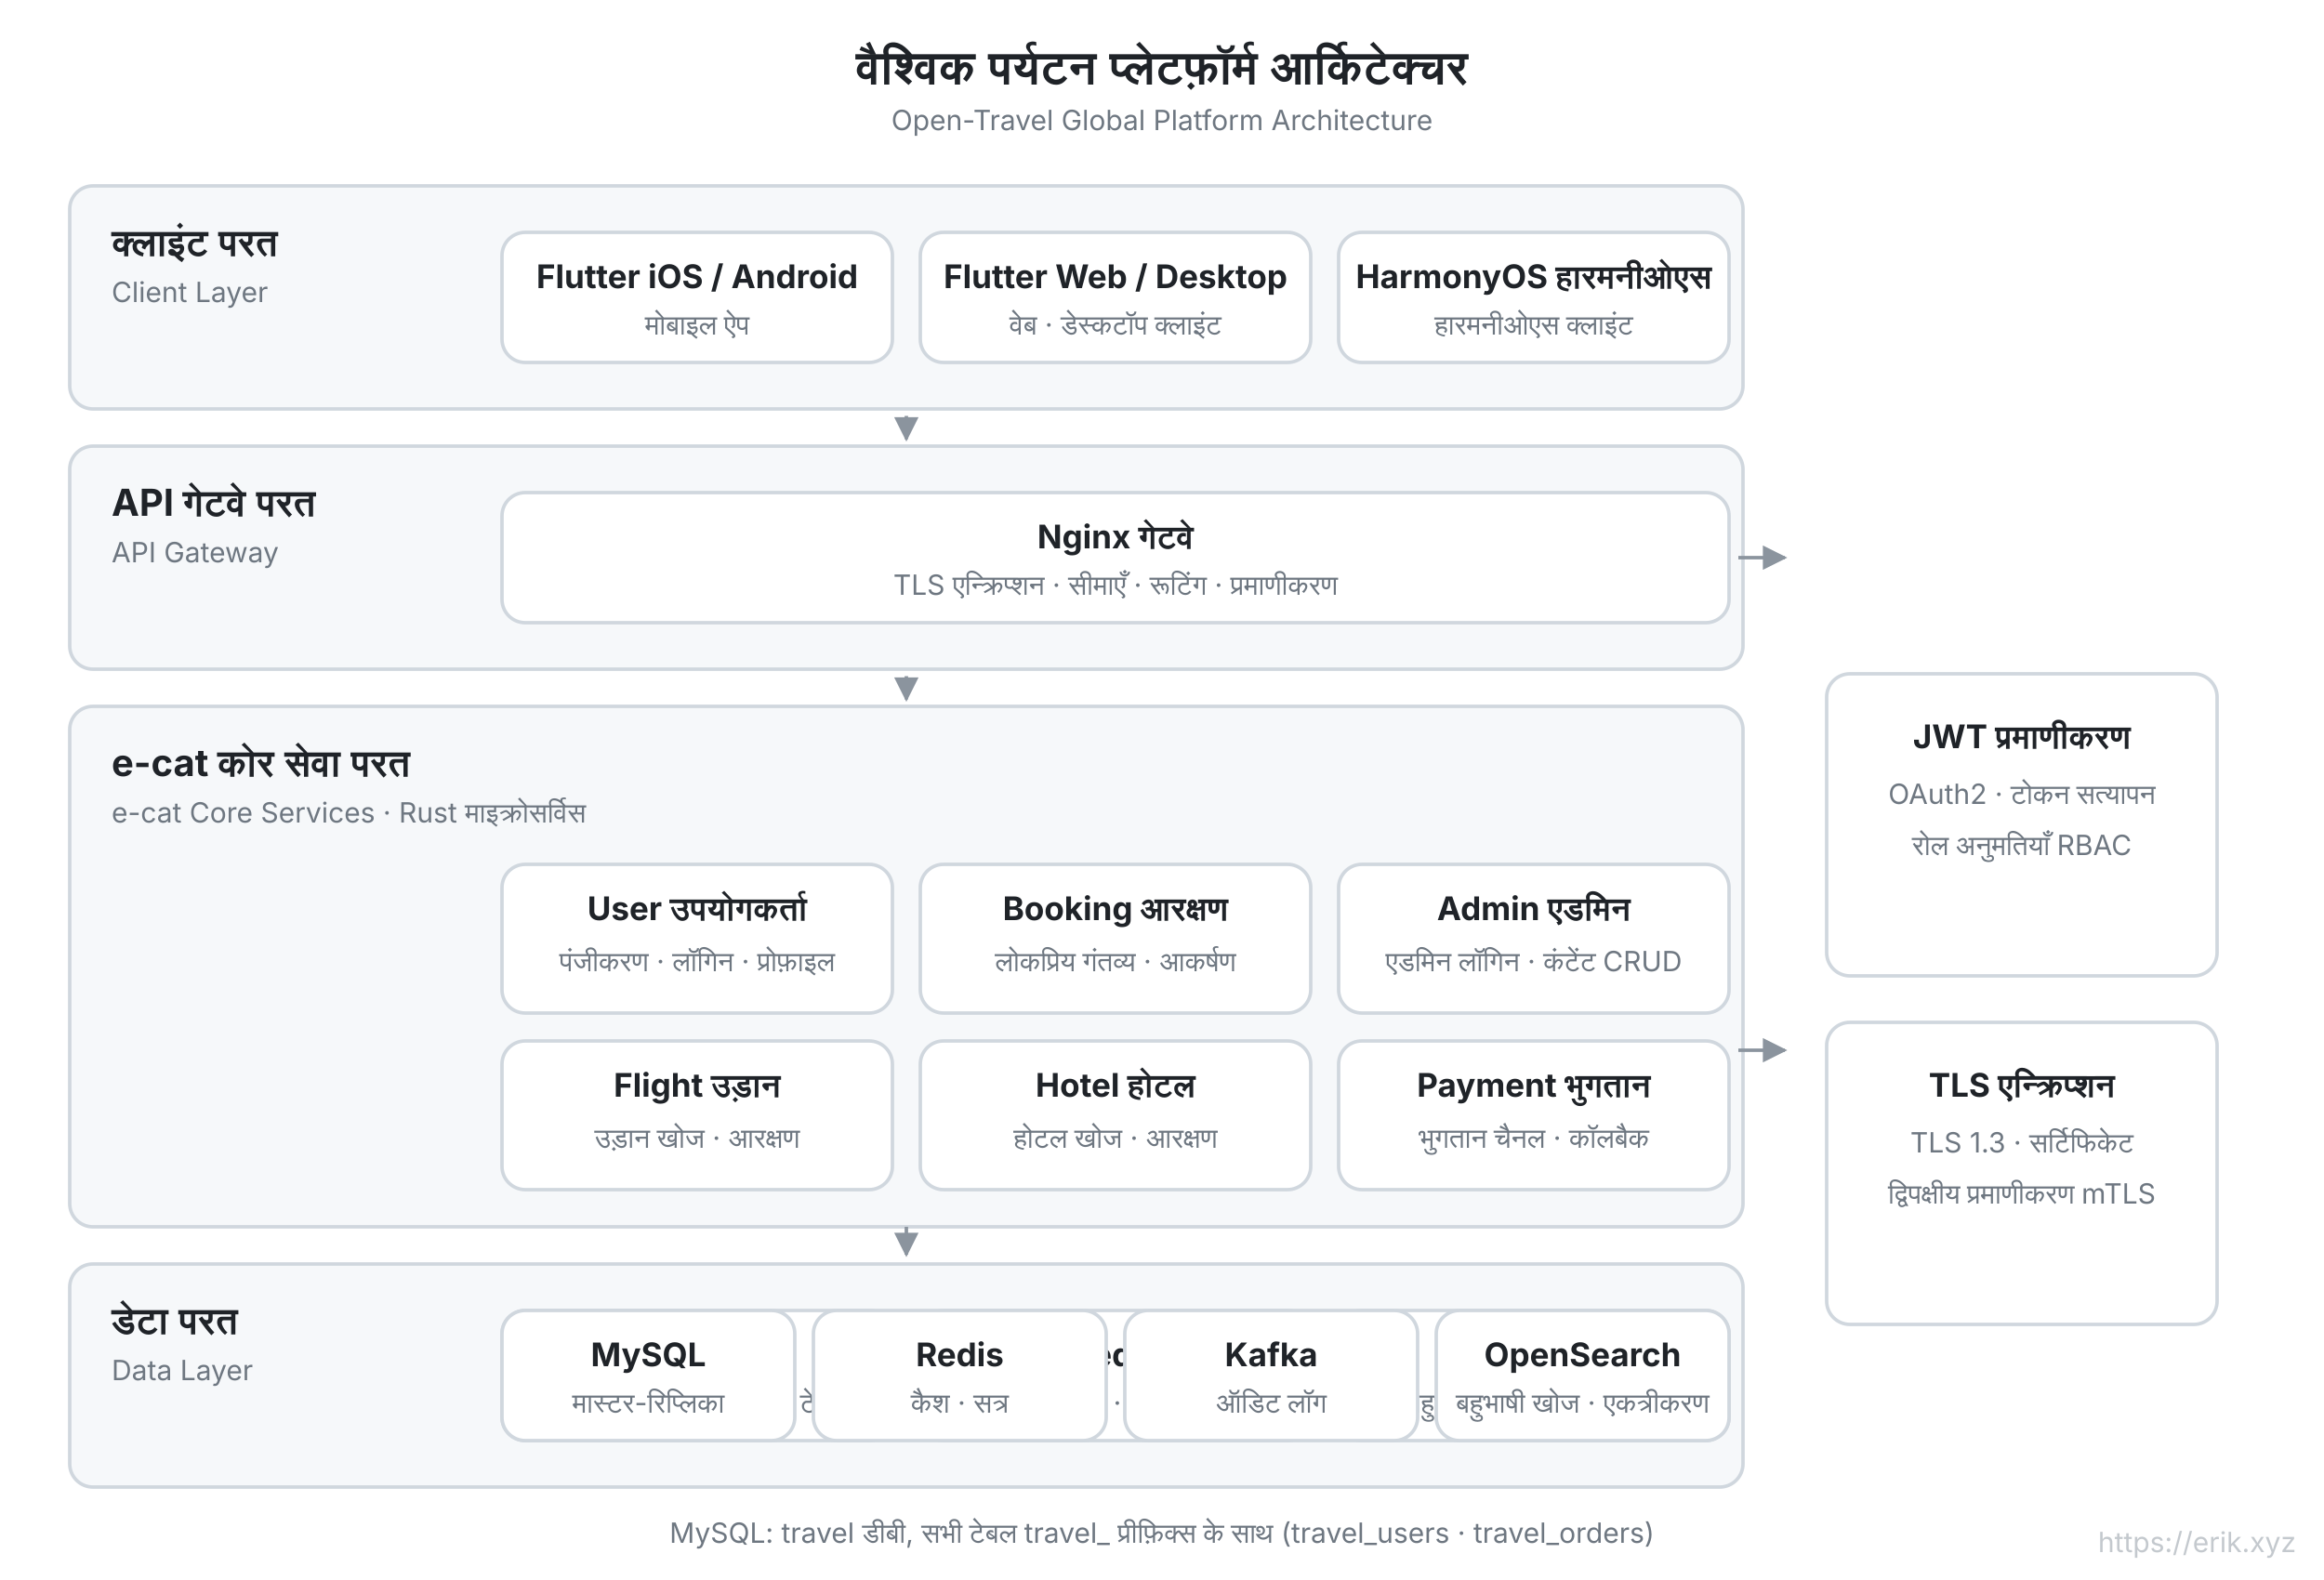
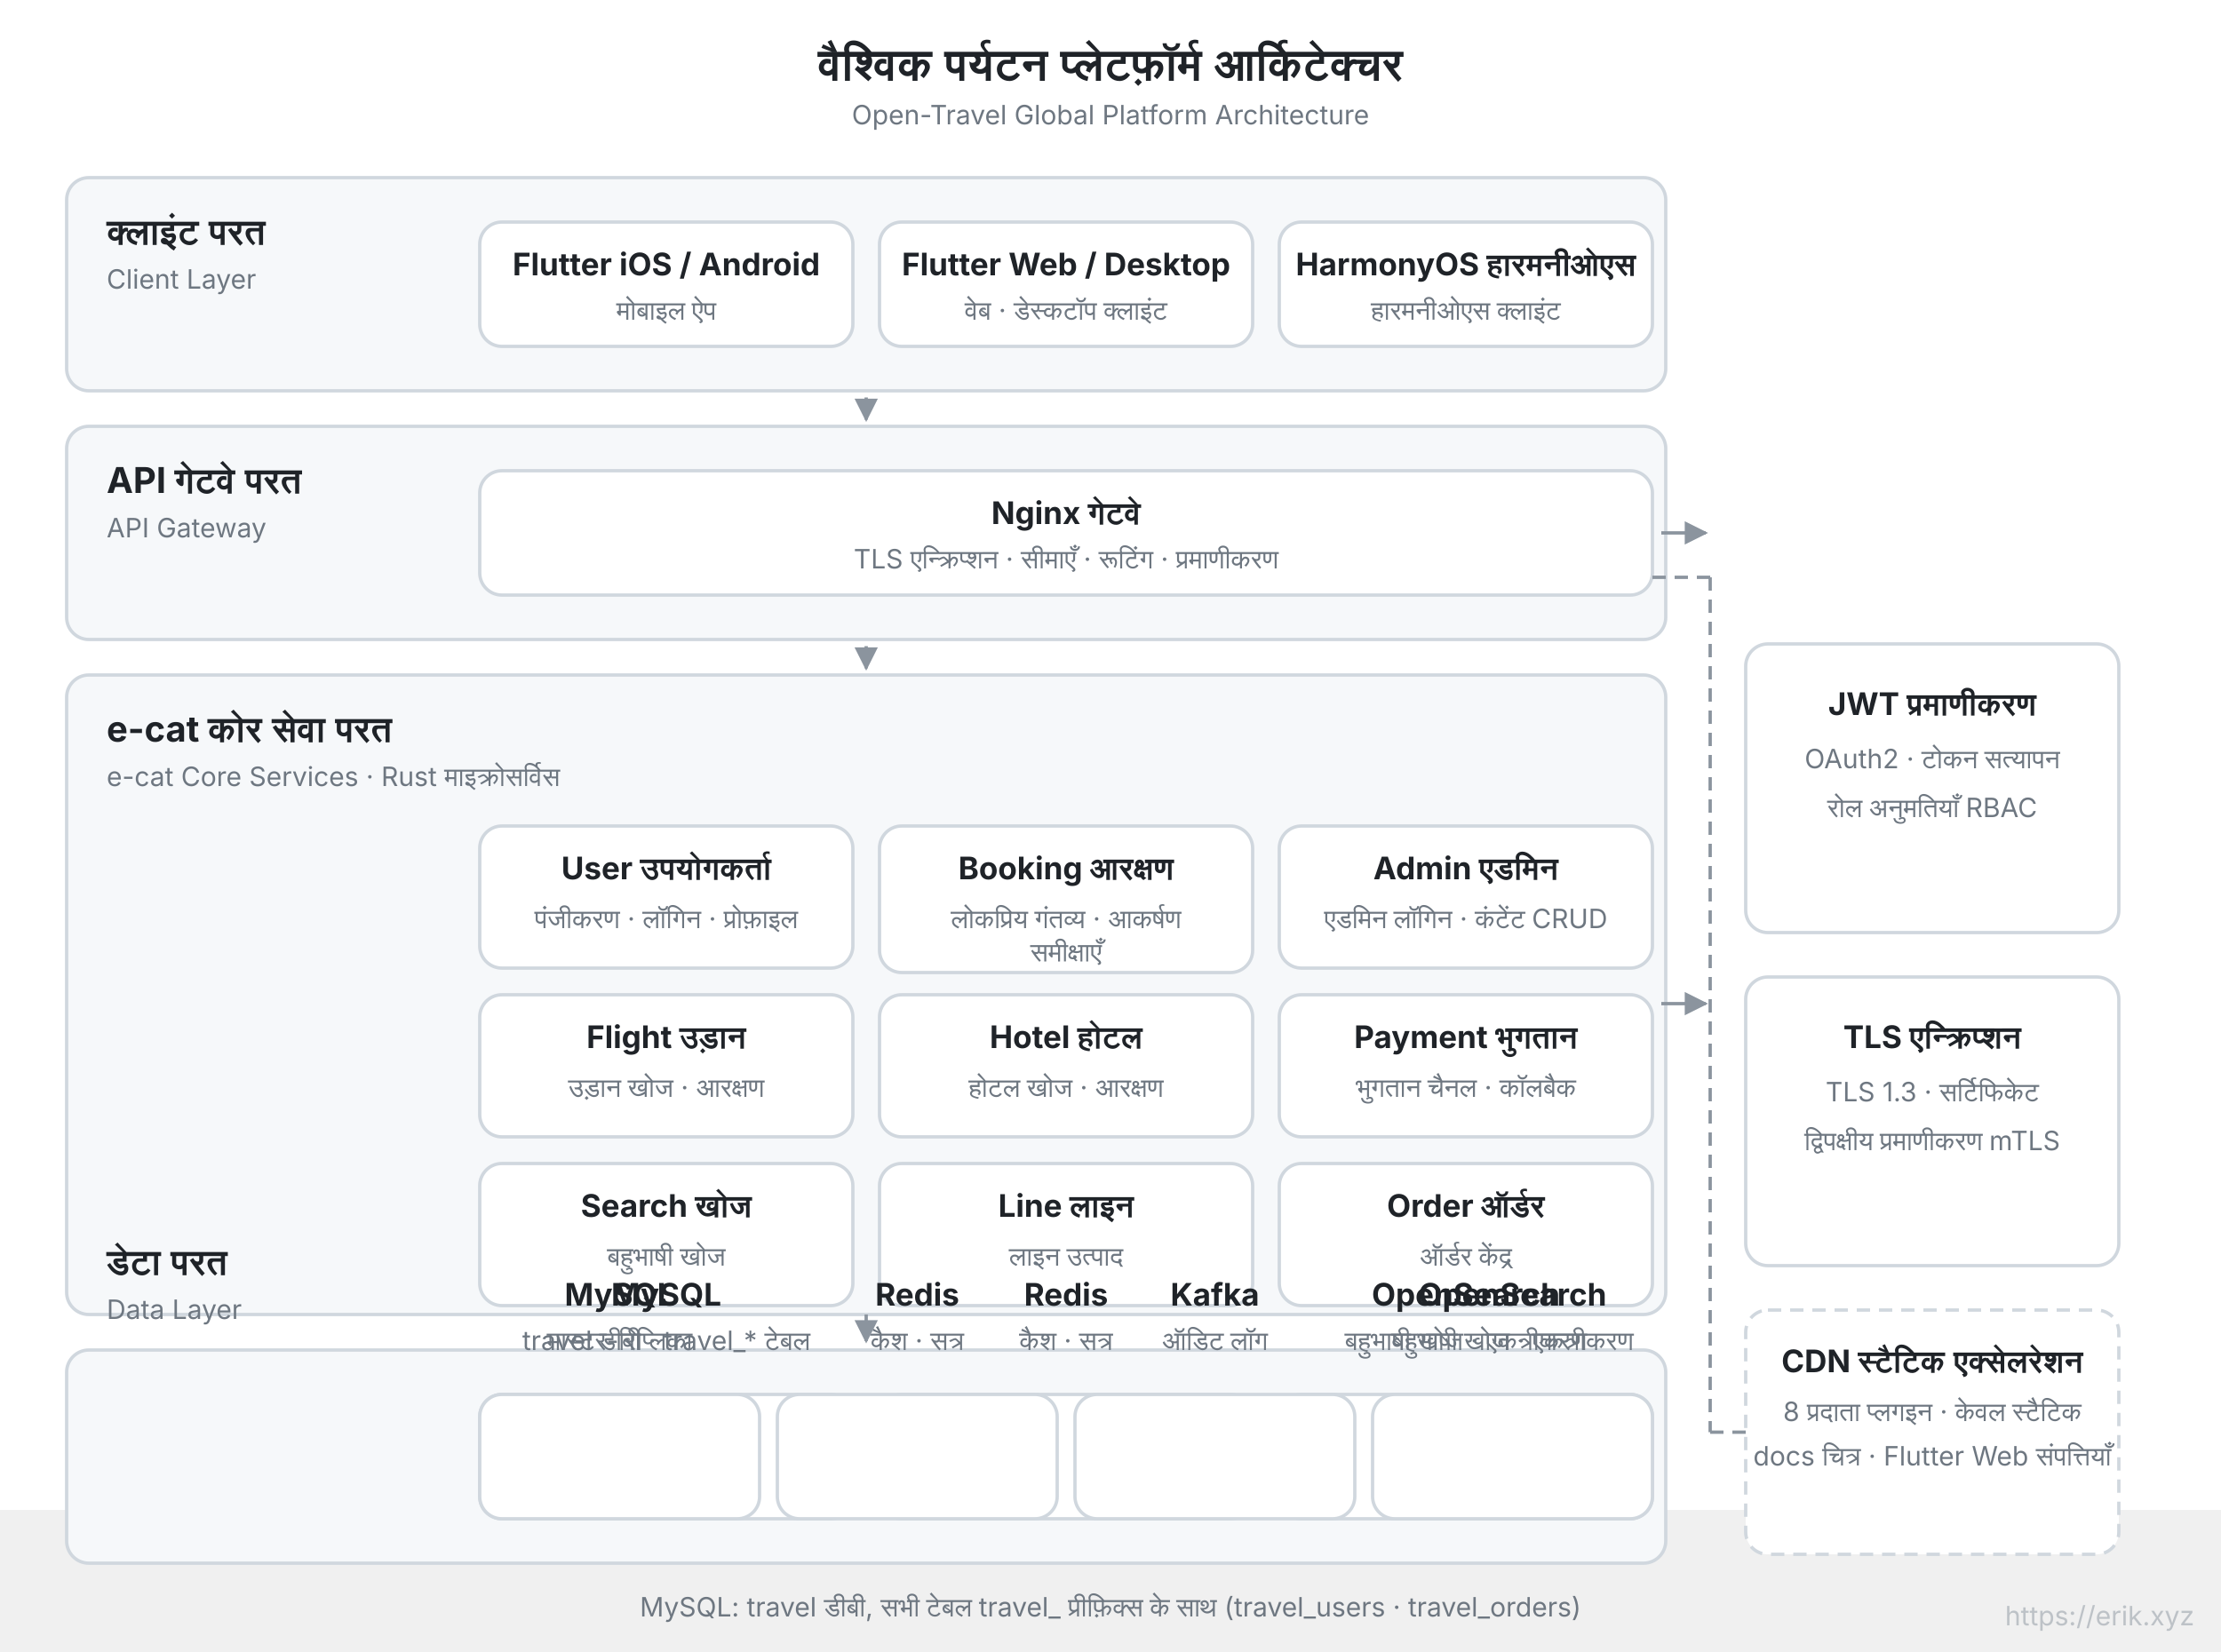
- <svg xmlns="http://www.w3.org/2000/svg" width="1000" height="680" viewBox="0 0 1000 680">
+ <svg xmlns="http://www.w3.org/2000/svg" width="1000" height="744" viewBox="0 0 1000 744">
  <defs>
    <marker id="arrow" viewBox="0 0 10 10" refX="9" refY="5" markerWidth="7" markerHeight="7" orient="auto-start-reverse">
      <path d="M 0 0 L 10 5 L 0 10 z" fill="#8b949e" />
    </marker>
    <style>
      text { font-family: system-ui, -apple-system, 'Segoe UI', sans-serif; }
      .t-title { font-size: 20px; font-weight: 700; fill: #1f2328; }
      .t-sub  { font-size: 12px; fill: #6e7781; }
      .t-h    { font-size: 16px; font-weight: 700; fill: #1f2328; }
      .t-h2   { font-size: 14px; font-weight: 700; fill: #1f2328; }
      .t-m    { font-size: 14px; font-weight: 700; fill: #1f2328; }
      .t-s    { font-size: 12px; fill: #6e7781; }
      .panel  { fill: #f6f8fa; stroke: #d0d7de; stroke-width: 1.5; rx: 10; }
      .box    { fill: #ffffff; stroke: #d0d7de; stroke-width: 1.5; rx: 10; }
      .arrow  { stroke: #8b949e; stroke-width: 1.5; marker-end: url(#arrow); }
    </style>
  </defs>
  <rect width="1000" height="680" fill="#ffffff" />
  <text x="500" y="36" text-anchor="middle" class="t-title">वैश्विक पर्यटन प्लेटफ़ॉर्म आर्किटेक्चर</text>
  <text x="500" y="56" text-anchor="middle" class="t-sub">Open-Travel Global Platform Architecture</text>
  <rect x="30" y="80" width="720" height="96" class="panel" />
  <text x="48" y="110" class="t-h">क्लाइंट परत</text>
  <text x="48" y="130" class="t-s">Client Layer</text>
  <rect x="216" y="100" width="168" height="56" class="box" />
  <text x="300" y="124" text-anchor="middle" class="t-m">Flutter iOS / Android</text>
  <text x="300" y="144" text-anchor="middle" class="t-s">मोबाइल ऐप</text>
  <rect x="396" y="100" width="168" height="56" class="box" />
  <text x="480" y="124" text-anchor="middle" class="t-m">Flutter Web / Desktop</text>
  <text x="480" y="144" text-anchor="middle" class="t-s">वेब · डेस्कटॉप क्लाइंट</text>
  <rect x="576" y="100" width="168" height="56" class="box" />
  <text x="660" y="124" text-anchor="middle" class="t-m">HarmonyOS हारमनीओएस</text>
  <text x="660" y="144" text-anchor="middle" class="t-s">हारमनीओएस क्लाइंट</text>
  <rect x="30" y="192" width="720" height="96" class="panel" />
  <text x="48" y="222" class="t-h">API गेटवे परत</text>
  <text x="48" y="242" class="t-s">API Gateway</text>
  <rect x="216" y="212" width="528" height="56" class="box" />
  <text x="480" y="236" text-anchor="middle" class="t-m">Nginx गेटवे</text>
  <text x="480" y="256" text-anchor="middle" class="t-s">TLS एन्क्रिप्शन · सीमाएँ · रूटिंग · प्रमाणीकरण</text>
-   <rect x="30" y="304" width="720" height="224" class="panel" />
+   <rect x="30" y="304" width="720" height="288" class="panel" />
  <text x="48" y="334" class="t-h">e-cat कोर सेवा परत</text>
  <text x="48" y="354" class="t-s">e-cat Core Services · Rust माइक्रोसर्विस</text>
  <rect x="216" y="372" width="168" height="64" class="box" />
  <text x="300" y="396" text-anchor="middle" class="t-m">User उपयोगकर्ता</text>
  <text x="300" y="418" text-anchor="middle" class="t-s">पंजीकरण · लॉगिन · प्रोफ़ाइल</text>
-   <rect x="396" y="372" width="168" height="64" class="box" />
+   <rect x="396" y="372" width="168" height="66" class="box" />
  <text x="480" y="396" text-anchor="middle" class="t-m">Booking आरक्षण</text>
  <text x="480" y="418" text-anchor="middle" class="t-s">लोकप्रिय गंतव्य · आकर्षण</text>
+   <text x="480" y="433" text-anchor="middle" class="t-s">समीक्षाएँ</text>
  <rect x="576" y="372" width="168" height="64" class="box" />
  <text x="660" y="396" text-anchor="middle" class="t-m">Admin एडमिन</text>
  <text x="660" y="418" text-anchor="middle" class="t-s">एडमिन लॉगिन · कंटेंट CRUD</text>
  <rect x="216" y="448" width="168" height="64" class="box" />
  <text x="300" y="472" text-anchor="middle" class="t-m">Flight उड़ान</text>
  <text x="300" y="494" text-anchor="middle" class="t-s">उड़ान खोज · आरक्षण</text>
  <rect x="396" y="448" width="168" height="64" class="box" />
  <text x="480" y="472" text-anchor="middle" class="t-m">Hotel होटल</text>
  <text x="480" y="494" text-anchor="middle" class="t-s">होटल खोज · आरक्षण</text>
  <rect x="576" y="448" width="168" height="64" class="box" />
  <text x="660" y="472" text-anchor="middle" class="t-m">Payment भुगतान</text>
  <text x="660" y="494" text-anchor="middle" class="t-s">भुगतान चैनल · कॉलबैक</text>
-   <rect x="30" y="544" width="720" height="96" class="panel" />
+   <rect x="216" y="524" width="168" height="64" class="box" />
+   <text x="300" y="548" text-anchor="middle" class="t-m">Search खोज</text>
+   <text x="300" y="570" text-anchor="middle" class="t-s">बहुभाषी खोज</text>
+   <rect x="396" y="524" width="168" height="64" class="box" />
+   <text x="480" y="548" text-anchor="middle" class="t-m">Line लाइन</text>
+   <text x="480" y="570" text-anchor="middle" class="t-s">लाइन उत्पाद</text>
+   <rect x="576" y="524" width="168" height="64" class="box" />
+   <text x="660" y="548" text-anchor="middle" class="t-m">Order ऑर्डर</text>
+   <text x="660" y="570" text-anchor="middle" class="t-s">ऑर्डर केंद्र</text>
+   <rect x="30" y="608" width="720" height="96" class="panel" />
  <text x="48" y="574" class="t-h">डेटा परत</text>
  <text x="48" y="594" class="t-s">Data Layer</text>
-   <rect x="216" y="564" width="168" height="56" class="box" />
+   <rect x="216" y="628" width="168" height="56" class="box" />
  <text x="300" y="588" text-anchor="middle" class="t-m">MySQL</text>
  <text x="300" y="608" text-anchor="middle" class="t-s">travel डीबी · travel_* टेबल</text>
-   <rect x="396" y="564" width="168" height="56" class="box" />
+   <rect x="396" y="628" width="168" height="56" class="box" />
  <text x="480" y="588" text-anchor="middle" class="t-m">Redis</text>
  <text x="480" y="608" text-anchor="middle" class="t-s">कैश · सत्र</text>
-   <rect x="576" y="564" width="168" height="56" class="box" />
+   <rect x="576" y="628" width="168" height="56" class="box" />
  <text x="660" y="588" text-anchor="middle" class="t-m">OpenSearch</text>
  <text x="660" y="608" text-anchor="middle" class="t-s">बहुभाषी खोज · एकत्रीकरण</text>
-   <rect x="216" y="564" width="126" height="56" class="box" />
+   <rect x="216" y="628" width="126" height="56" class="box" />
  <text x="279" y="588" text-anchor="middle" class="t-m">MySQL</text>
  <text x="279" y="608" text-anchor="middle" class="t-s">मास्टर-रिप्लिका</text>
-   <rect x="350" y="564" width="126" height="56" class="box" />
+   <rect x="350" y="628" width="126" height="56" class="box" />
  <text x="413" y="588" text-anchor="middle" class="t-m">Redis</text>
  <text x="413" y="608" text-anchor="middle" class="t-s">कैश · सत्र</text>
-   <rect x="484" y="564" width="126" height="56" class="box" />
+   <rect x="484" y="628" width="126" height="56" class="box" />
  <text x="547" y="588" text-anchor="middle" class="t-m">Kafka</text>
  <text x="547" y="608" text-anchor="middle" class="t-s">ऑडिट लॉग</text>
-   <rect x="618" y="564" width="126" height="56" class="box" />
+   <rect x="618" y="628" width="126" height="56" class="box" />
  <text x="681" y="588" text-anchor="middle" class="t-m">OpenSearch</text>
  <text x="681" y="608" text-anchor="middle" class="t-s">बहुभाषी खोज · एकत्रीकरण</text>
  <rect x="786" y="290" width="168" height="130" class="box" />
  <text x="870" y="322" text-anchor="middle" class="t-m">JWT प्रमाणीकरण</text>
  <text x="870" y="346" text-anchor="middle" class="t-s">OAuth2 · टोकन सत्यापन</text>
  <text x="870" y="368" text-anchor="middle" class="t-s">रोल अनुमतियाँ RBAC</text>
  <rect x="786" y="440" width="168" height="130" class="box" />
  <text x="870" y="472" text-anchor="middle" class="t-m">TLS एन्क्रिप्शन</text>
  <text x="870" y="496" text-anchor="middle" class="t-s">TLS 1.3 · सर्टिफिकेट</text>
  <text x="870" y="518" text-anchor="middle" class="t-s">द्विपक्षीय प्रमाणीकरण mTLS</text>
  <line x1="390" y1="179" x2="390" y2="189" class="arrow" />
  <line x1="390" y1="291" x2="390" y2="301" class="arrow" />
-   <line x1="390" y1="528" x2="390" y2="540" class="arrow" />
+   <line x1="390" y1="592" x2="390" y2="604" class="arrow" />
  <line x1="748" y1="240" x2="768" y2="240" class="arrow" />
  <line x1="748" y1="452" x2="768" y2="452" class="arrow" />
-   <text x="500" y="664" text-anchor="middle" class="t-s">MySQL: travel डीबी, सभी टेबल travel_ प्रीफ़िक्स के साथ (travel_users · travel_orders)</text>
-   <text x="988" y="668" text-anchor="end" font-size="12" fill="#8b949e" fill-opacity="0.5" font-family="system-ui, -apple-system, 'Segoe UI', sans-serif">https://erik.xyz</text>
+   <text x="500" y="728" text-anchor="middle" class="t-s">MySQL: travel डीबी, सभी टेबल travel_ प्रीफ़िक्स के साथ (travel_users · travel_orders)</text>
+   <text x="988" y="732" text-anchor="end" font-size="12" fill="#8b949e" fill-opacity="0.5" font-family="system-ui, -apple-system, 'Segoe UI', sans-serif">https://erik.xyz</text>
+   <line x1="744" y1="260" x2="770" y2="260" stroke="#8b949e" stroke-width="1.5" stroke-dasharray="6 4" />
+   <line x1="770" y1="260" x2="770" y2="645" stroke="#8b949e" stroke-width="1.5" stroke-dasharray="6 4" />
+   <line x1="770" y1="645" x2="786" y2="645" stroke="#8b949e" stroke-width="1.5" stroke-dasharray="6 4" />
+   <rect x="786" y="590" width="168" height="110" class="box" stroke-dasharray="6 4" />
+   <text x="870" y="618" text-anchor="middle" class="t-m">CDN स्टैटिक एक्सेलरेशन</text>
+   <text x="870" y="640" text-anchor="middle" class="t-s">8 प्रदाता प्लगइन · केवल स्टैटिक</text>
+   <text x="870" y="660" text-anchor="middle" class="t-s">docs चित्र · Flutter Web संपत्तियाँ</text>
</svg>
